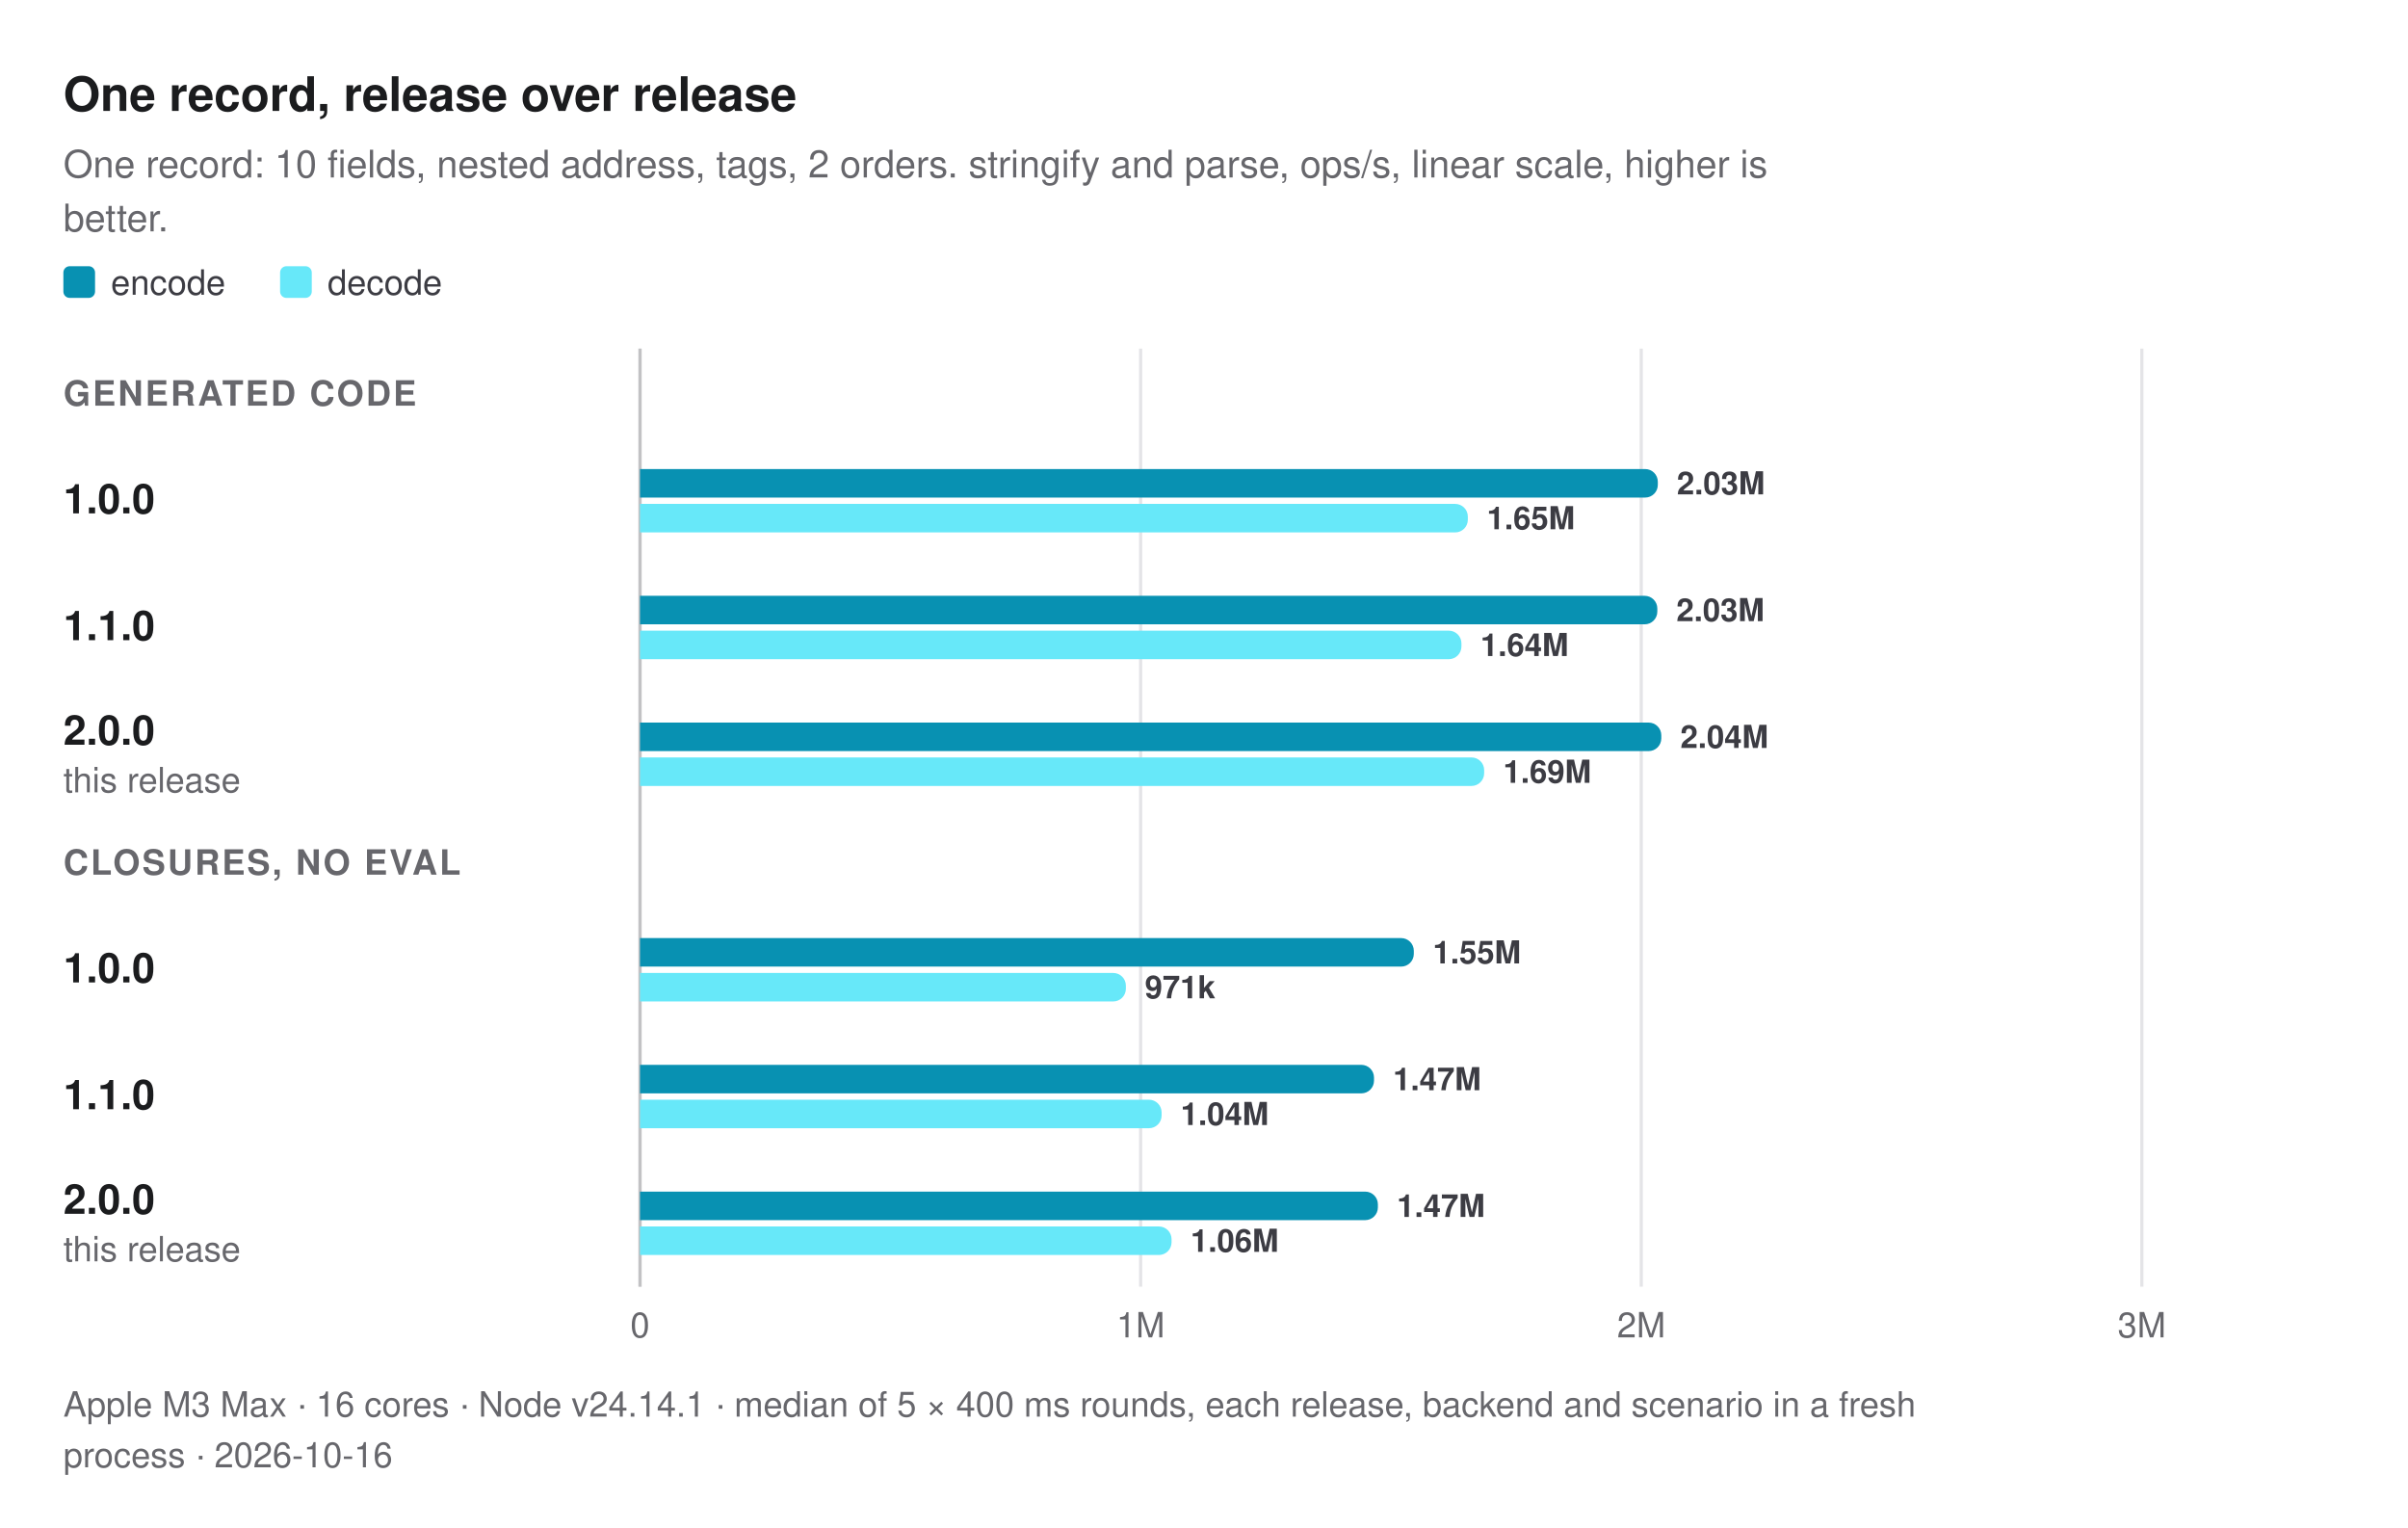
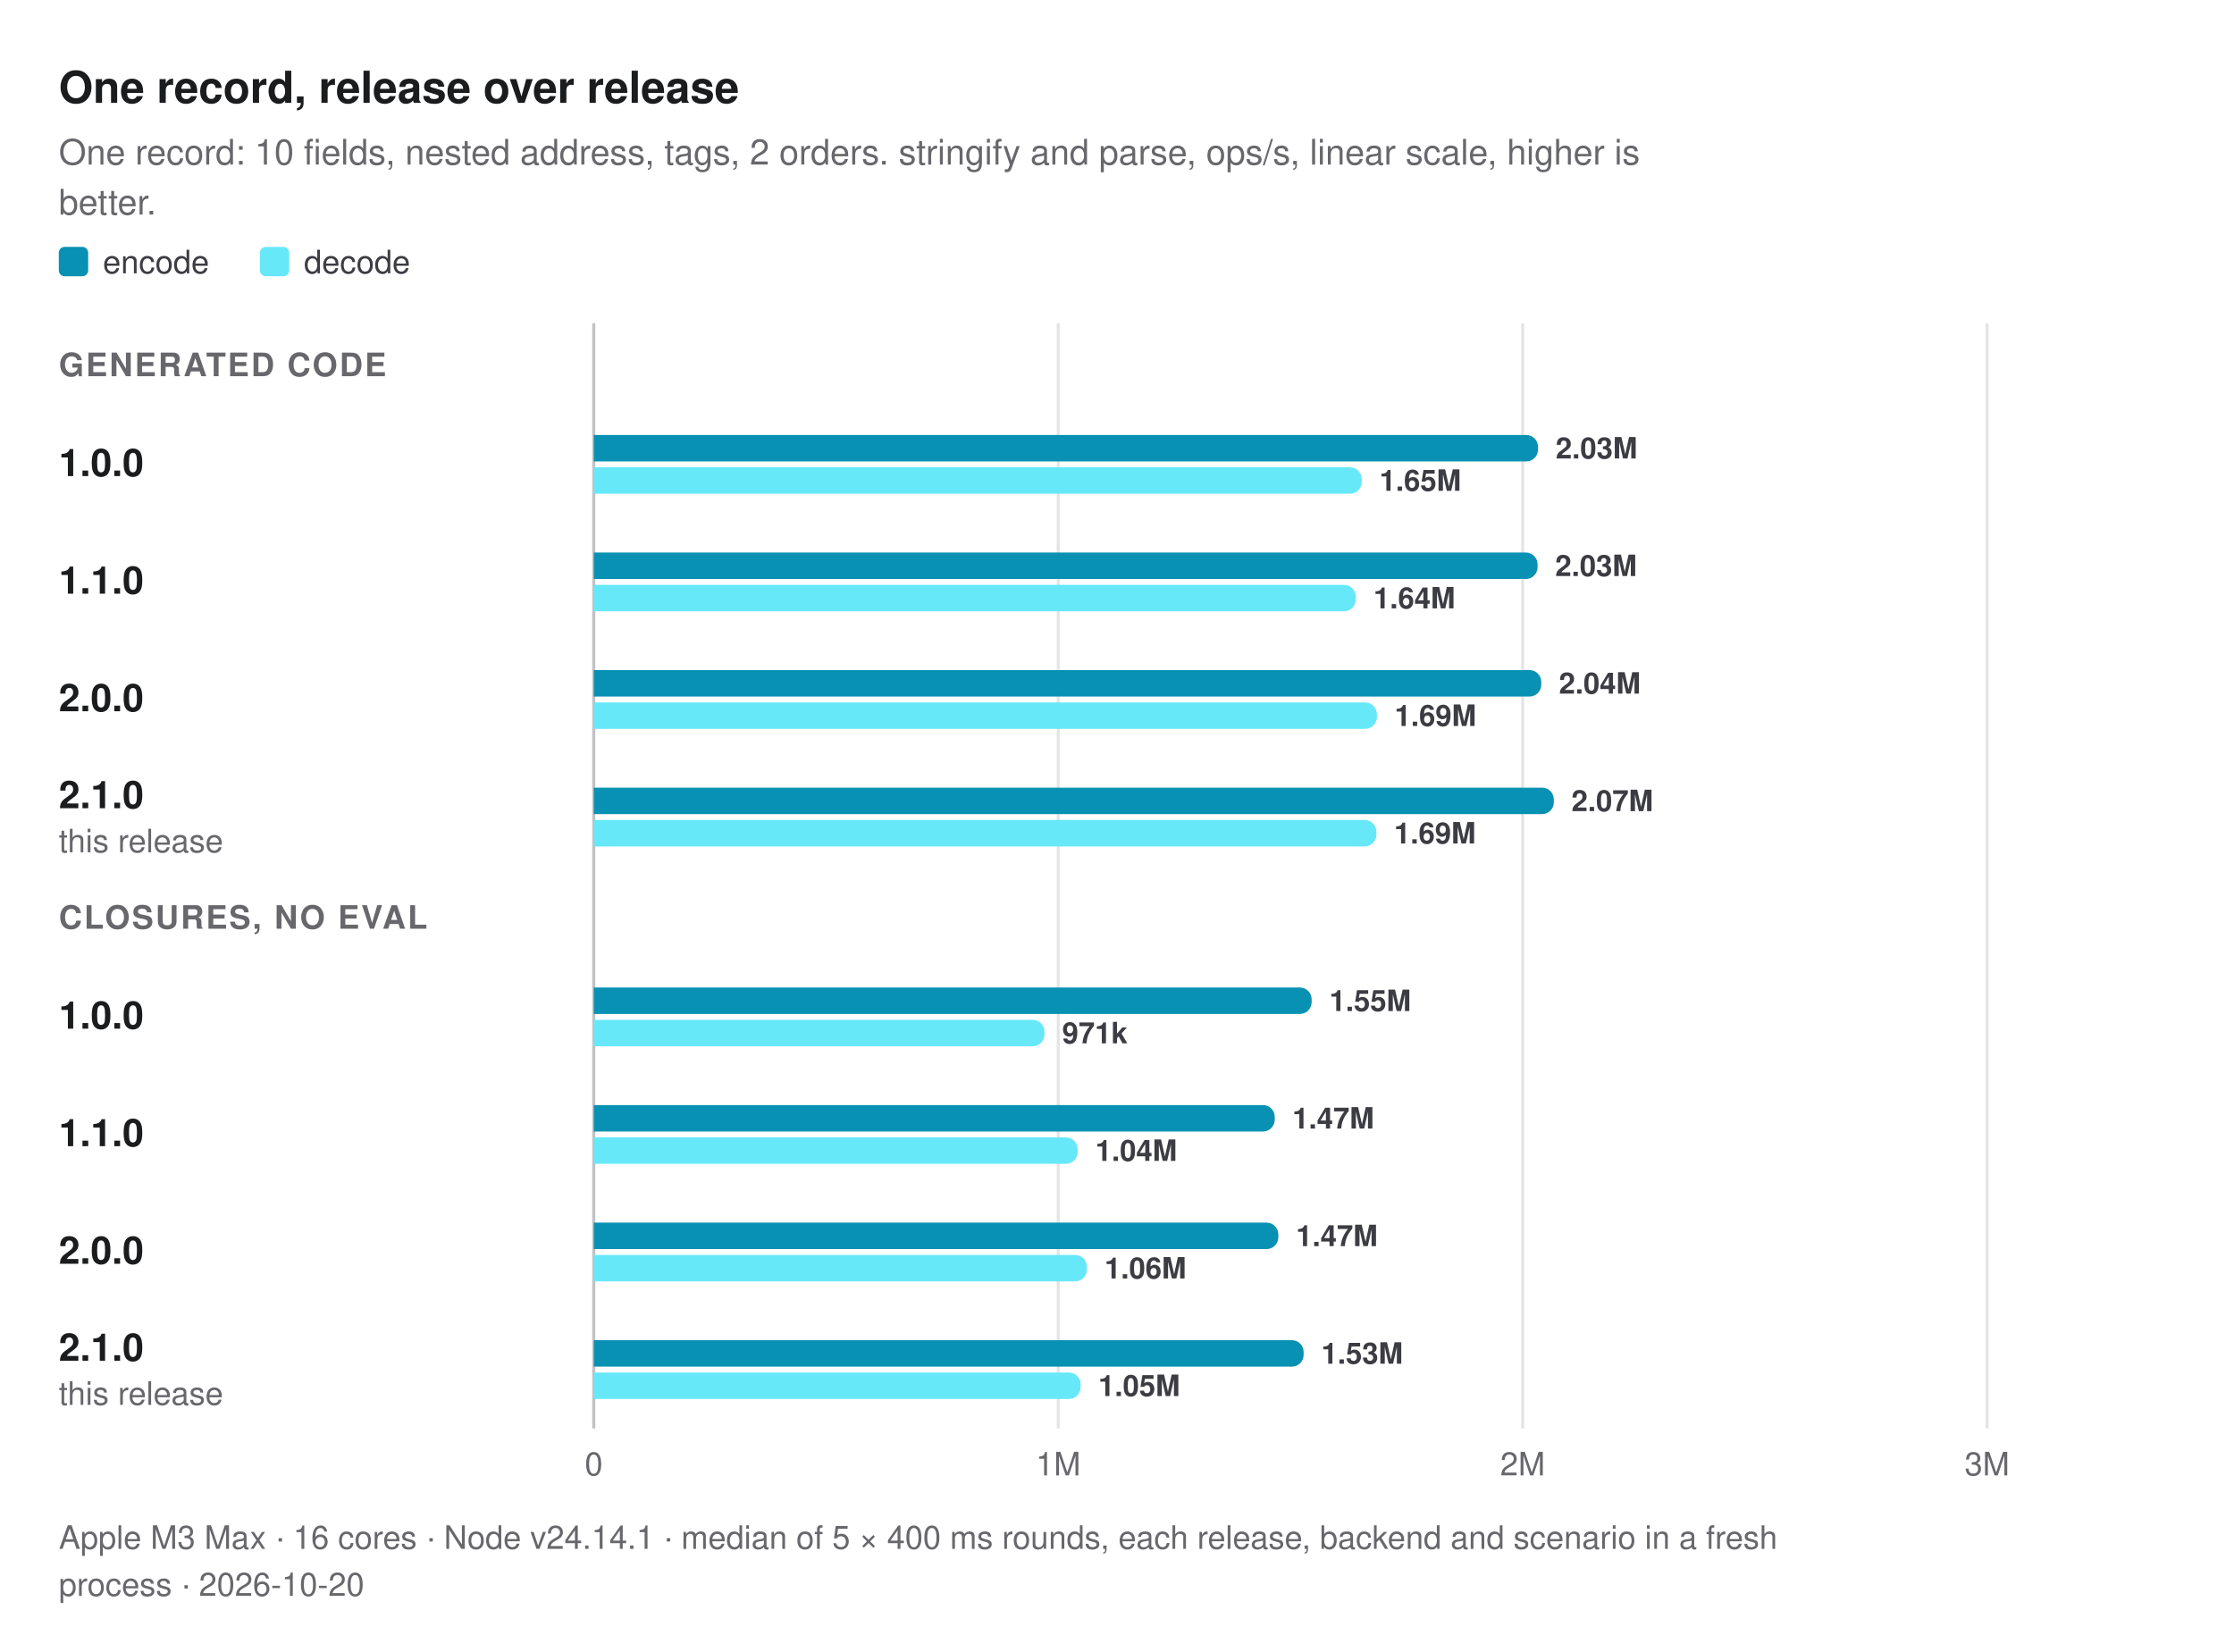
- <svg xmlns="http://www.w3.org/2000/svg" width="760" height="482" viewBox="0 0 760 482" role="img" aria-label="One record, release over release. One record: 10 fields, nested address, tags, 2 orders. stringify and parse, ops/s, linear scale, higher is better.">
+ <svg xmlns="http://www.w3.org/2000/svg" width="760" height="562" viewBox="0 0 760 562" role="img" aria-label="One record, release over release. One record: 10 fields, nested address, tags, 2 orders. stringify and parse, ops/s, linear scale, higher is better.">
  <style>
  text { font-family: -apple-system, BlinkMacSystemFont, "Segoe UI", Helvetica, Arial, sans-serif; }
  .title { font-size: 15px; font-weight: 700; fill: #1b1c1e; }
  .subtitle, .caption { font-size: 12px; fill: #67676c; }
  .caption { font-size: 11px; }
  .group { font-size: 11px; font-weight: 600; letter-spacing: 0.06em; fill: #67676c; }
  .label { font-size: 13px; font-weight: 600; fill: #1b1c1e; }
  .label.primary, .label.secondary { font-weight: 700; }
  .sublabel { font-size: 11px; fill: #67676c; }
  .value { font-size: 12px; font-weight: 600; fill: #3c3c43; font-variant-numeric: tabular-nums; }
  .value.small { font-size: 10px; }
  .legend { font-size: 11px; fill: #3c3c43; }
  .tick { font-size: 11px; fill: #67676c; font-variant-numeric: tabular-nums; }
  .grid { stroke: #e4e4e7; stroke-width: 1; }
  .axis { stroke: #c2c2c4; stroke-width: 1; }
  .ref { stroke: #67676c; stroke-width: 1; stroke-dasharray: 3 3; }
  .bar { fill: #c9cad1; }
  .bar.primary { fill: #0891b2; }
  .bar.secondary { fill: #67e8f9; }
  @media (prefers-color-scheme: dark) {
    .title, .label { fill: #dfdfd6; }
    .subtitle, .caption, .group, .sublabel, .tick { fill: #98989f; }
    .value, .legend { fill: #c2c2c4; }
    .grid { stroke: #2e2e32; }
    .axis { stroke: #48484c; }
    .ref { stroke: #98989f; }
    .bar { fill: #4a4b53; }
    .bar.primary { fill: #22d3ee; }
    .bar.secondary { fill: #0e7490; }
  }
</style>
  <text class="title" x="20" y="35">One record, release over release</text>
  <text class="subtitle" x="20" y="56">One record: 10 fields, nested address, tags, 2 orders. stringify and parse, ops/s, linear scale, higher is</text>
  <text class="subtitle" x="20" y="73">better.</text>
  <rect class="bar primary" x="20" y="84" width="10" height="10" rx="2" />
  <text class="legend" x="35" y="93">encode</text>
  <rect class="bar secondary" x="88.4" y="84" width="10" height="10" rx="2" />
  <text class="legend" x="103.4" y="93">decode</text>
-   <line class="grid" x1="202" y1="110" x2="202" y2="406" />
-   <text class="tick" x="202" y="422" text-anchor="middle">0</text>
-   <line class="grid" x1="360" y1="110" x2="360" y2="406" />
-   <text class="tick" x="360" y="422" text-anchor="middle">1M</text>
-   <line class="grid" x1="518" y1="110" x2="518" y2="406" />
-   <text class="tick" x="518" y="422" text-anchor="middle">2M</text>
-   <line class="grid" x1="676" y1="110" x2="676" y2="406" />
-   <text class="tick" x="676" y="422" text-anchor="middle">3M</text>
-   <line class="axis" x1="202" y1="110" x2="202" y2="406" />
+   <line class="grid" x1="202" y1="110" x2="202" y2="486" />
+   <text class="tick" x="202" y="502" text-anchor="middle">0</text>
+   <line class="grid" x1="360" y1="110" x2="360" y2="486" />
+   <text class="tick" x="360" y="502" text-anchor="middle">1M</text>
+   <line class="grid" x1="518" y1="110" x2="518" y2="486" />
+   <text class="tick" x="518" y="502" text-anchor="middle">2M</text>
+   <line class="grid" x1="676" y1="110" x2="676" y2="486" />
+   <text class="tick" x="676" y="502" text-anchor="middle">3M</text>
+   <line class="axis" x1="202" y1="110" x2="202" y2="486" />
  <text class="group" x="20" y="128">GENERATED CODE</text>
  <g>
    <text class="label" x="20" y="162">1.0.0</text>
    <path class="bar primary" d="M202,148H519.231A4,4 0 0 1 523.231,152V153A4,4 0 0 1 519.231,157H202Z" />
    <text class="value small" x="529.231" y="156">2.03M</text>
    <path class="bar secondary" d="M202,159H459.271A4,4 0 0 1 463.271,163V164A4,4 0 0 1 459.271,168H202Z" />
    <text class="value small" x="469.271" y="167">1.65M</text>
  </g>
  <g>
    <text class="label" x="20" y="202">1.1.0</text>
    <path class="bar primary" d="M202,188H519.076A4,4 0 0 1 523.076,192V193A4,4 0 0 1 519.076,197H202Z" />
    <text class="value small" x="529.076" y="196">2.03M</text>
    <path class="bar secondary" d="M202,199H457.252A4,4 0 0 1 461.252,203V204A4,4 0 0 1 457.252,208H202Z" />
    <text class="value small" x="467.252" y="207">1.64M</text>
  </g>
  <g>
-     <text class="label" x="20" y="235">2.0.0</text>
-     <text class="sublabel" x="20" y="250">this release</text>
+     <text class="label" x="20" y="242">2.0.0</text>
    <path class="bar primary" d="M202,228H520.332A4,4 0 0 1 524.332,232V233A4,4 0 0 1 520.332,237H202Z" />
    <text class="value small" x="530.332" y="236">2.04M</text>
    <path class="bar secondary" d="M202,239H464.423A4,4 0 0 1 468.423,243V244A4,4 0 0 1 464.423,248H202Z" />
    <text class="value small" x="474.423" y="247">1.69M</text>
  </g>
-   <text class="group" x="20" y="276">CLOSURES, NO EVAL</text>
  <g>
-     <text class="label" x="20" y="310">1.0.0</text>
-     <path class="bar primary" d="M202,296H442.22A4,4 0 0 1 446.22,300V301A4,4 0 0 1 442.22,305H202Z" />
-     <text class="value small" x="452.22" y="304">1.55M</text>
-     <path class="bar secondary" d="M202,307H351.343A4,4 0 0 1 355.343,311V312A4,4 0 0 1 351.343,316H202Z" />
-     <text class="value small" x="361.343" y="315">971k</text>
+     <text class="label" x="20" y="275">2.1.0</text>
+     <text class="sublabel" x="20" y="290">this release</text>
+     <path class="bar primary" d="M202,268H524.601A4,4 0 0 1 528.601,272V273A4,4 0 0 1 524.601,277H202Z" />
+     <text class="value small" x="534.601" y="276">2.07M</text>
+     <path class="bar secondary" d="M202,279H464.263A4,4 0 0 1 468.263,283V284A4,4 0 0 1 464.263,288H202Z" />
+     <text class="value small" x="474.263" y="287">1.69M</text>
+   </g>
+   <text class="group" x="20" y="316">CLOSURES, NO EVAL</text>
+   <g>
+     <text class="label" x="20" y="350">1.0.0</text>
+     <path class="bar primary" d="M202,336H442.22A4,4 0 0 1 446.22,340V341A4,4 0 0 1 442.22,345H202Z" />
+     <text class="value small" x="452.22" y="344">1.55M</text>
+     <path class="bar secondary" d="M202,347H351.343A4,4 0 0 1 355.343,351V352A4,4 0 0 1 351.343,356H202Z" />
+     <text class="value small" x="361.343" y="355">971k</text>
  </g>
  <g>
-     <text class="label" x="20" y="350">1.1.0</text>
-     <path class="bar primary" d="M202,336H429.657A4,4 0 0 1 433.657,340V341A4,4 0 0 1 429.657,345H202Z" />
-     <text class="value small" x="439.657" y="344">1.47M</text>
-     <path class="bar secondary" d="M202,347H362.624A4,4 0 0 1 366.624,351V352A4,4 0 0 1 362.624,356H202Z" />
-     <text class="value small" x="372.624" y="355">1.04M</text>
+     <text class="label" x="20" y="390">1.1.0</text>
+     <path class="bar primary" d="M202,376H429.657A4,4 0 0 1 433.657,380V381A4,4 0 0 1 429.657,385H202Z" />
+     <text class="value small" x="439.657" y="384">1.47M</text>
+     <path class="bar secondary" d="M202,387H362.624A4,4 0 0 1 366.624,391V392A4,4 0 0 1 362.624,396H202Z" />
+     <text class="value small" x="372.624" y="395">1.04M</text>
  </g>
  <g>
-     <text class="label" x="20" y="383">2.0.0</text>
-     <text class="sublabel" x="20" y="398">this release</text>
-     <path class="bar primary" d="M202,376H430.882A4,4 0 0 1 434.882,380V381A4,4 0 0 1 430.882,385H202Z" />
-     <text class="value small" x="440.882" y="384">1.47M</text>
-     <path class="bar secondary" d="M202,387H365.76A4,4 0 0 1 369.76,391V392A4,4 0 0 1 365.76,396H202Z" />
-     <text class="value small" x="375.76" y="395">1.06M</text>
+     <text class="label" x="20" y="430">2.0.0</text>
+     <path class="bar primary" d="M202,416H430.882A4,4 0 0 1 434.882,420V421A4,4 0 0 1 430.882,425H202Z" />
+     <text class="value small" x="440.882" y="424">1.47M</text>
+     <path class="bar secondary" d="M202,427H365.76A4,4 0 0 1 369.76,431V432A4,4 0 0 1 365.76,436H202Z" />
+     <text class="value small" x="375.76" y="435">1.06M</text>
  </g>
-   <text class="caption" x="20" y="447">Apple M3 Max · 16 cores · Node v24.14.1 · median of 5 × 400 ms rounds, each release, backend and scenario in a fresh</text>
-   <text class="caption" x="20" y="463">process · 2026-10-16</text>
+   <g>
+     <text class="label" x="20" y="463">2.1.0</text>
+     <text class="sublabel" x="20" y="478">this release</text>
+     <path class="bar primary" d="M202,456H439.49A4,4 0 0 1 443.49,460V461A4,4 0 0 1 439.49,465H202Z" />
+     <text class="value small" x="449.49" y="464">1.53M</text>
+     <path class="bar secondary" d="M202,467H363.642A4,4 0 0 1 367.642,471V472A4,4 0 0 1 363.642,476H202Z" />
+     <text class="value small" x="373.642" y="475">1.05M</text>
+   </g>
+   <text class="caption" x="20" y="527">Apple M3 Max · 16 cores · Node v24.14.1 · median of 5 × 400 ms rounds, each release, backend and scenario in a fresh</text>
+   <text class="caption" x="20" y="543">process · 2026-10-20</text>
</svg>
